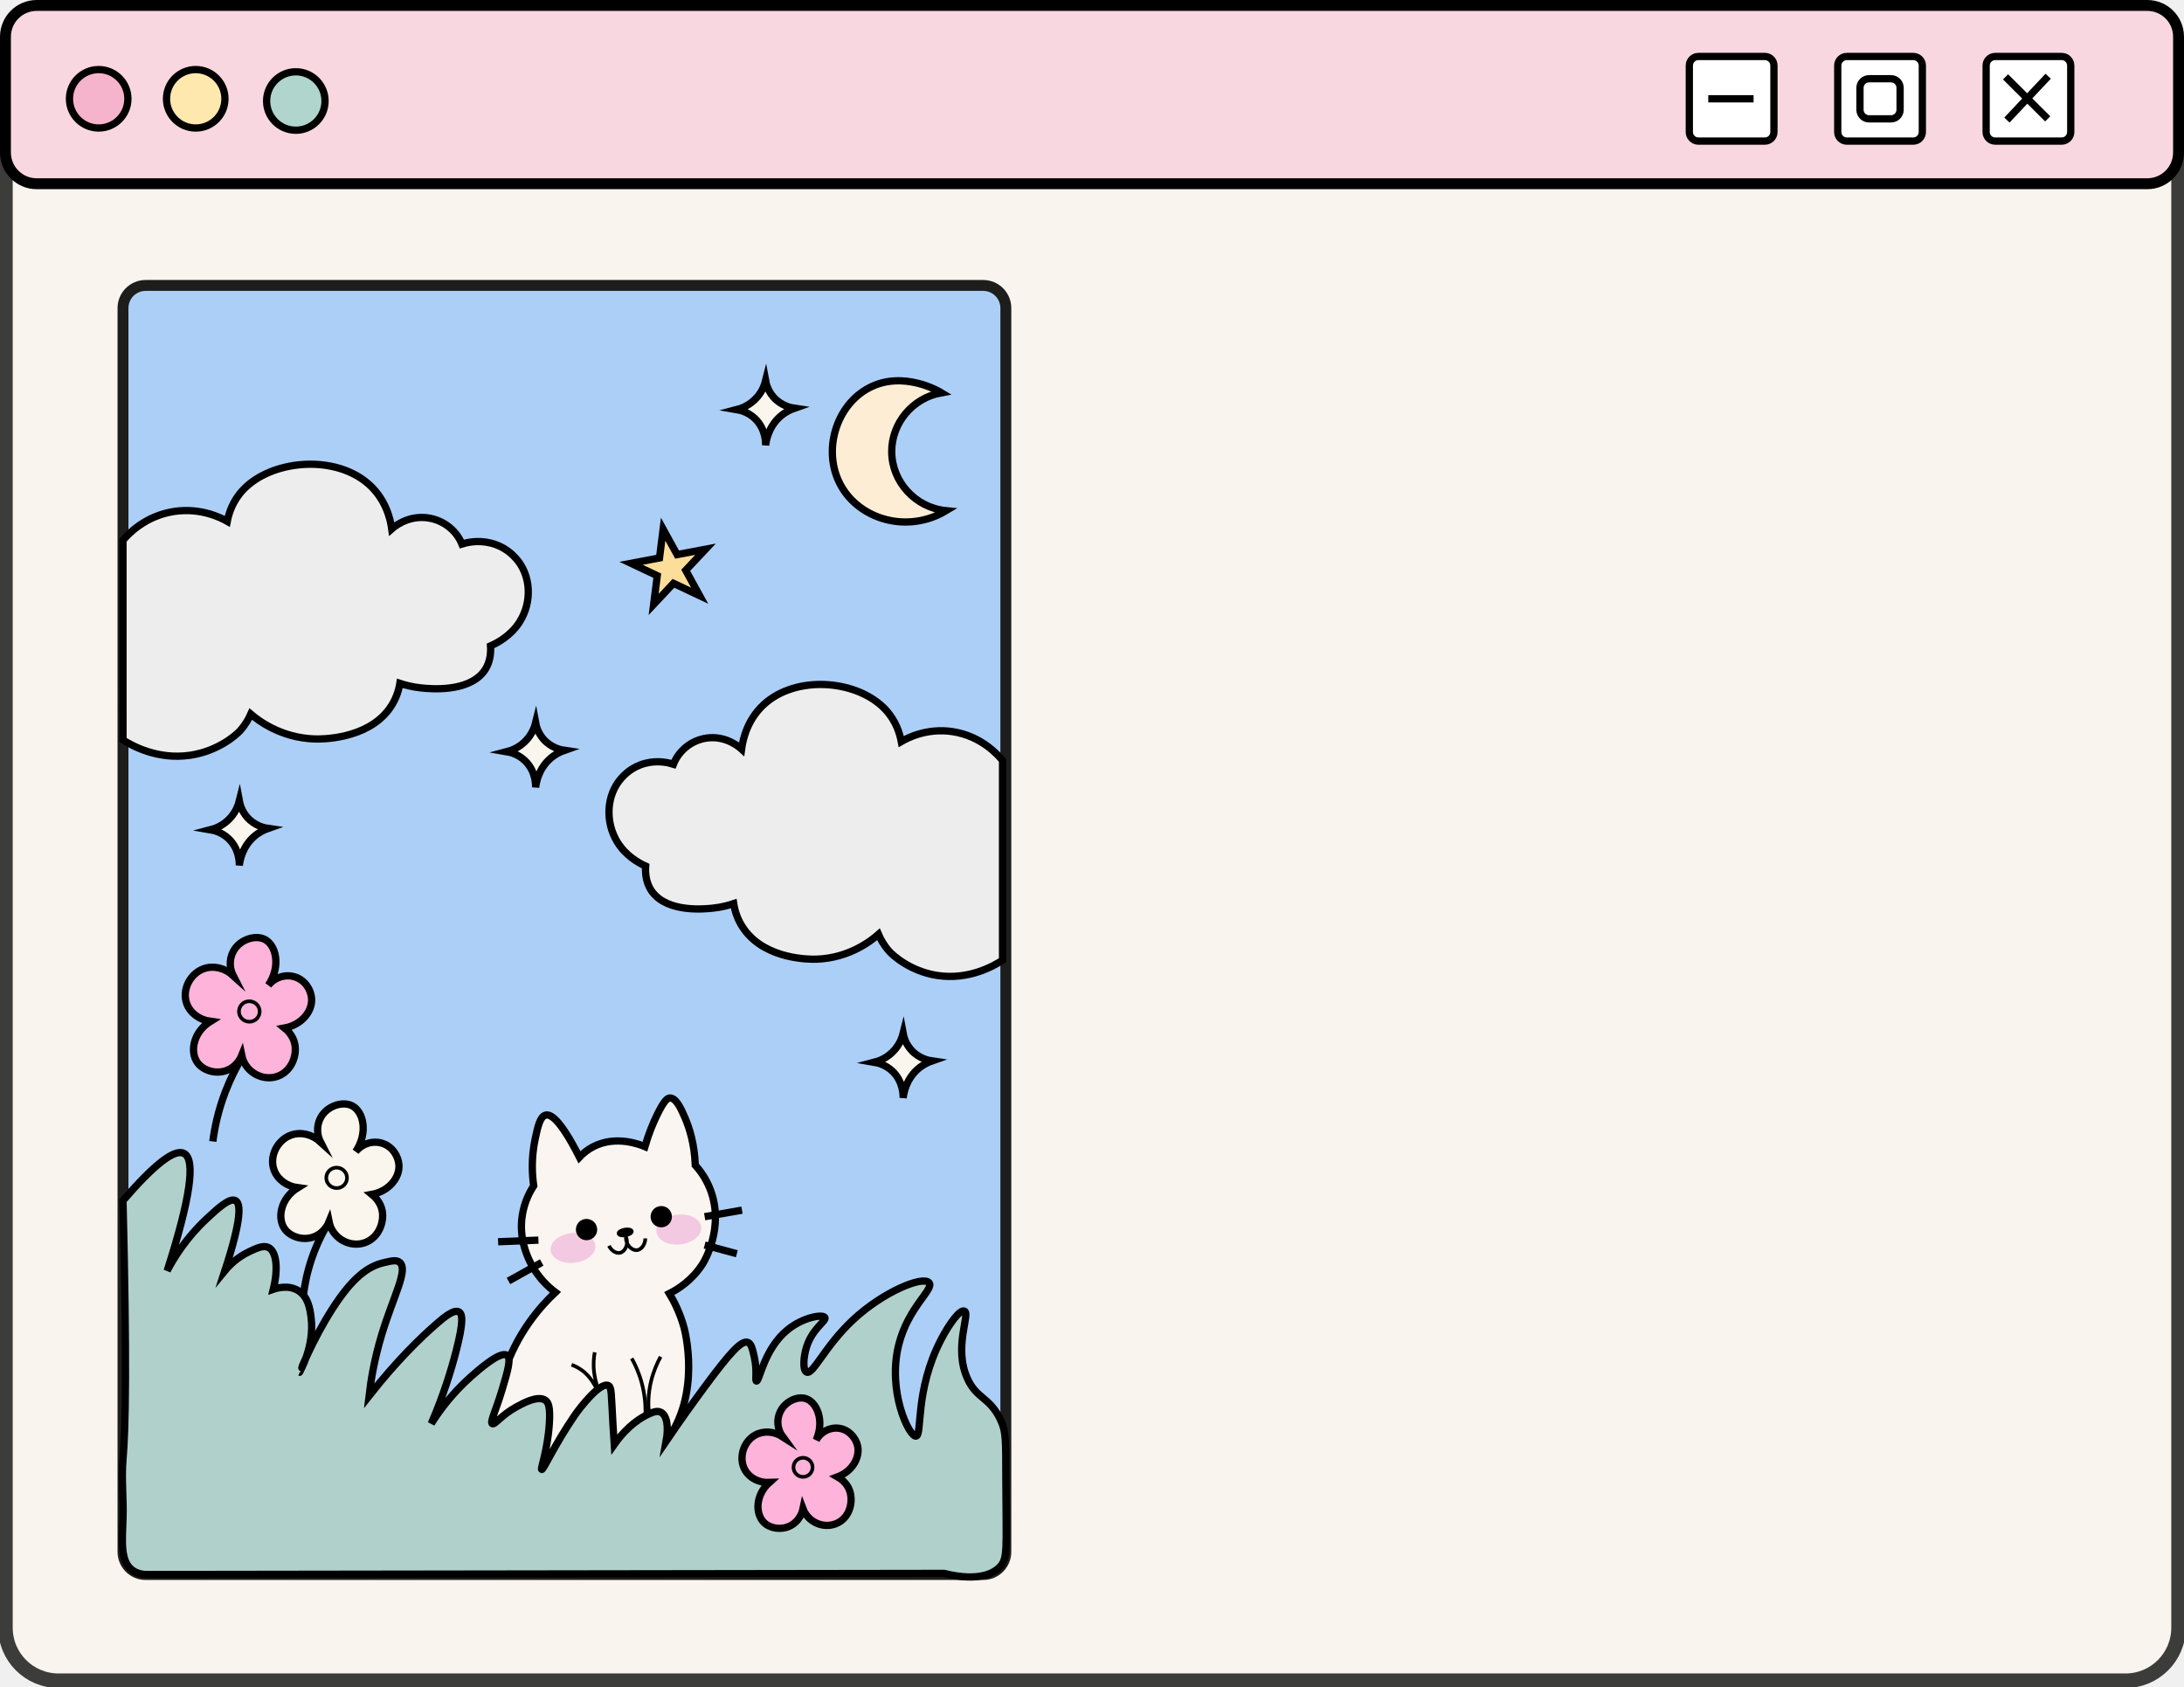
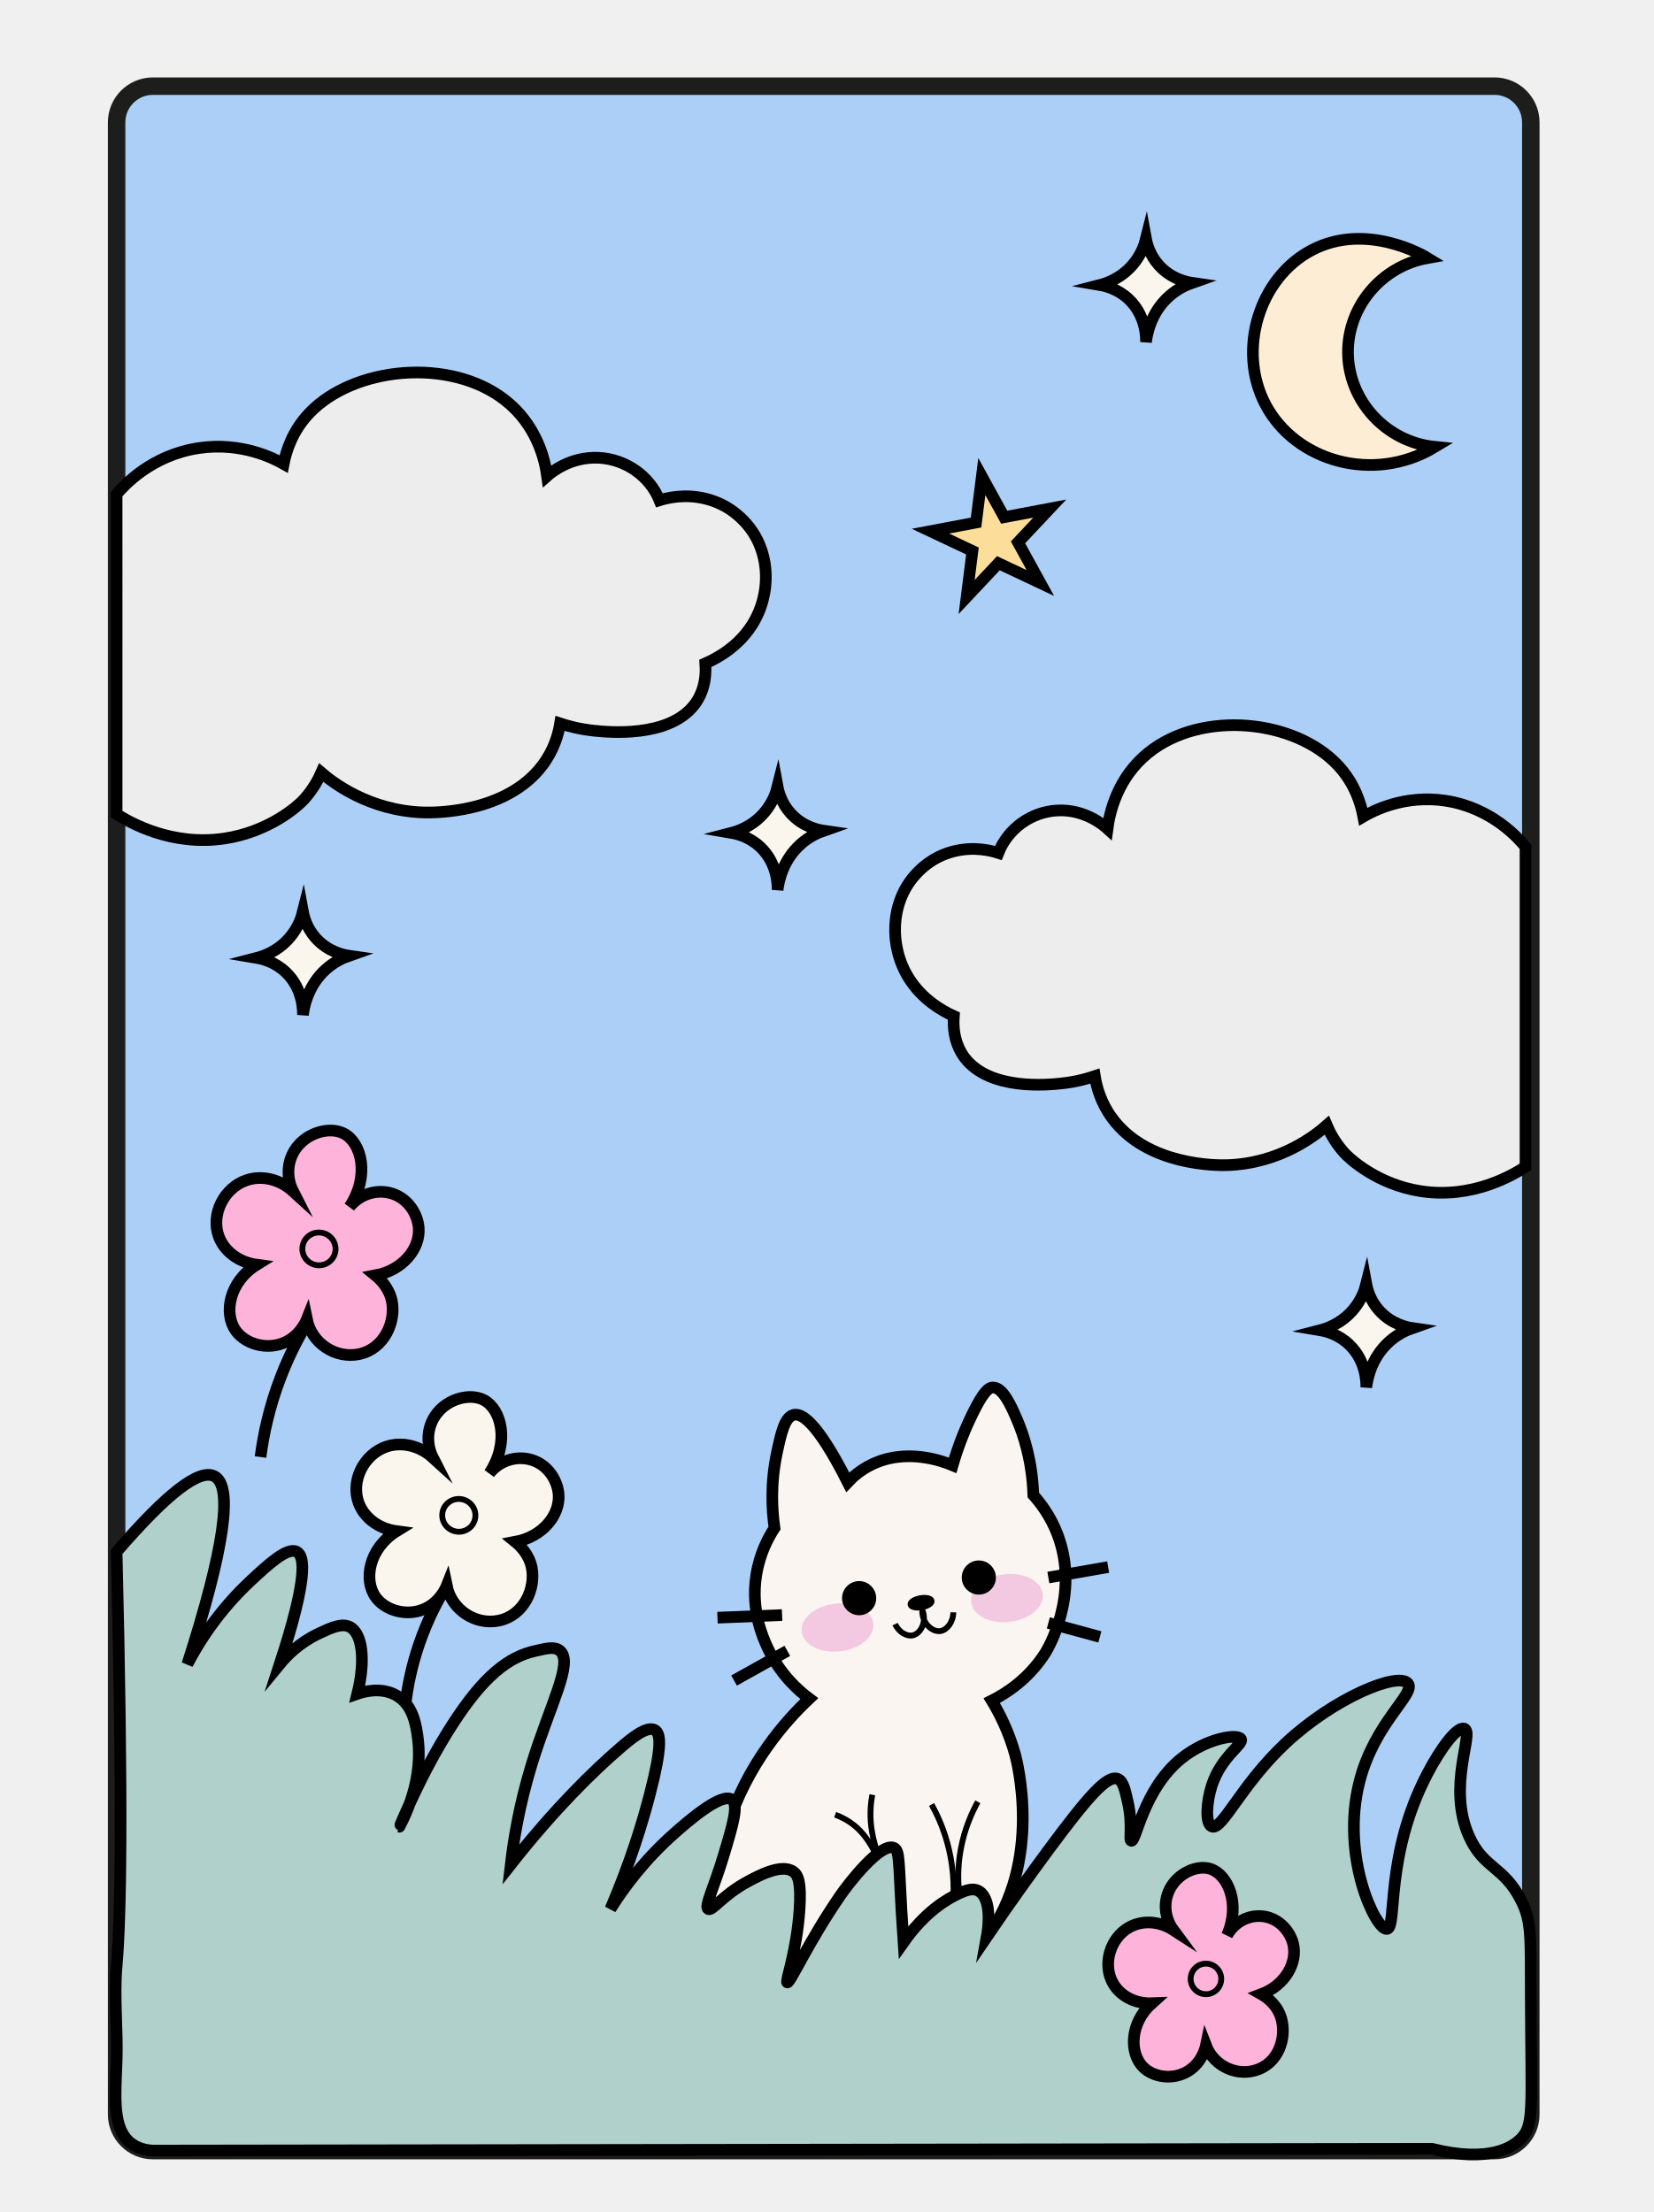
- <svg xmlns="http://www.w3.org/2000/svg" version="1.1" x="0px" y="0px" viewBox="0 0 600.89 463.9" style="enable-background:new 0 0 600.89 463.9;" xml:space="preserve">
-   <g id="Laag_1">
-     <g id="Laag_4">
-       <path style="fill:#FAF4EF;stroke:#3C3C3B;stroke-width:4;stroke-miterlimit:10;" d="M16.08,1.5h568.73    c8.052,0,14.58,6.528,14.58,14.58v431.74c0,8.052-6.528,14.58-14.58,14.58H16.08c-8.052,0-14.58-6.528-14.58-14.58V16.08    C1.5,8.028,8.028,1.5,16.08,1.5z" />
-     </g>
-     <g id="Laag_3">
-       <path style="fill:#F8D7E0;stroke:#000000;stroke-width:3;stroke-miterlimit:10;" d="M10.1,1.5h580.69c4.75,0,8.6,3.85,8.6,8.6    v31.85c0,4.75-3.85,8.6-8.6,8.6H10.1c-4.75,0-8.6-3.85-8.6-8.6V10.1C1.5,5.35,5.35,1.5,10.1,1.5z" />
-     </g>
-     <path style="fill:#ACCFF7;stroke:#1D1D1B;stroke-width:3;stroke-miterlimit:10;" d="M40.07,78.53h230.44   c3.441,0,6.23,2.789,6.23,6.23v342.19c0,3.441-2.789,6.23-6.23,6.23H40.07c-3.441,0-6.23-2.789-6.23-6.23V84.76   C33.84,81.319,36.629,78.53,40.07,78.53z" />
-     <circle style="fill:#F5B4CB;stroke:#000000;stroke-width:2;stroke-miterlimit:10;" cx="27.15" cy="27.18" r="8.04" />
-     <circle style="fill:#FEE8AE;stroke:#000000;stroke-width:2;stroke-miterlimit:10;" cx="53.85" cy="27.18" r="8.04" />
-     <circle style="fill:#AFD5CD;stroke:#000000;stroke-width:2;stroke-miterlimit:10;" cx="81.39" cy="27.79" r="8.04" />
-     <path style="fill:#FFFFFF;stroke:#000000;stroke-width:2;stroke-miterlimit:10;" d="M467.29,15.54h18.28c1.381,0,2.5,1.119,2.5,2.5   v18.28c0,1.381-1.119,2.5-2.5,2.5h-18.28c-1.381,0-2.5-1.119-2.5-2.5V18.04C464.79,16.659,465.909,15.54,467.29,15.54z" />
-     <path style="fill:#FFFFFF;stroke:#000000;stroke-width:2;stroke-miterlimit:10;" d="M508.12,15.54h18.28c1.381,0,2.5,1.119,2.5,2.5   v18.28c0,1.381-1.119,2.5-2.5,2.5h-18.28c-1.381,0-2.5-1.119-2.5-2.5V18.04C505.62,16.659,506.739,15.54,508.12,15.54z" />
-     <path style="fill:#FFFFFF;stroke:#000000;stroke-width:2;stroke-miterlimit:10;" d="M548.95,15.54h18.28c1.381,0,2.5,1.119,2.5,2.5   v18.28c0,1.381-1.119,2.5-2.5,2.5h-18.28c-1.381,0-2.5-1.119-2.5-2.5V18.04C546.45,16.659,547.569,15.54,548.95,15.54z" />
-     <path style="fill:#FFFFFF;stroke:#000000;stroke-width:2;stroke-miterlimit:10;" d="M514.24,21.66h6.04c1.381,0,2.5,1.119,2.5,2.5   v6.04c0,1.381-1.119,2.5-2.5,2.5h-6.04c-1.381,0-2.5-1.119-2.5-2.5v-6.04C511.74,22.779,512.859,21.66,514.24,21.66z" />
-     <line style="fill:none;stroke:#000000;stroke-width:2;stroke-miterlimit:10;" x1="470" y1="27.18" x2="482.47" y2="27.18" />
-     <line style="fill:none;stroke:#000000;stroke-width:2;stroke-miterlimit:10;" x1="563.52" y1="20.97" x2="552.17" y2="33.03" />
-     <line style="fill:none;stroke:#000000;stroke-width:2;stroke-miterlimit:10;" x1="551.79" y1="21.14" x2="563.39" y2="32.7" />
-   </g>
+ <svg xmlns="http://www.w3.org/2000/svg" version="1.1" id="Laag_1" x="0px" y="0px" viewBox="0 0 284 380" style="enable-background:new 0 0 284 380;" xml:space="preserve">
+   <path style="fill:#ACCFF7;stroke:#1D1D1B;stroke-width:3;stroke-miterlimit:10;" d="M26.259,14.8h230.44  c3.441,0,6.23,2.789,6.23,6.23v342.19c0,3.441-2.789,6.23-6.23,6.23H26.259c-3.441,0-6.23-2.789-6.23-6.23V21.03  C20.029,17.589,22.818,14.8,26.259,14.8z" />
  <g id="Laag_3_00000082361929929061878400000005117503201898153105_">
-     <path style="fill:#FAF5F0;stroke:#000000;stroke-width:2;stroke-miterlimit:10;" d="M152.812,355.538   c-1.789-1.332-5.006-4.117-7.17-8.769c-0.791-1.7-2.88-6.352-1.947-12.392c0.586-3.791,2.123-6.586,3.145-8.147   c-0.427-2.972-0.736-7.581,0.429-13.007c0.679-3.163,1.299-6.05,2.859-6.432c1.226-0.301,3.814,0.756,9.291,11.578   c0.941-0.999,2.202-2.067,3.848-2.912c6.208-3.189,12.787-0.58,14.163,0c1.078-3.705,2.335-6.631,3.344-8.707   c2.056-4.232,2.944-4.647,3.541-4.668c1.731-0.062,3.138,3.112,4.131,5.409c1.189,2.753,2.63,7.113,2.852,13.081   c1.179,1.311,2.935,3.563,4.147,6.748c3.97,10.432-1.796,19.887-2.089,20.348c-2.929,4.608-6.883,7.046-9.203,8.211   c1.309,2.161,2.909,5.281,4.014,9.251c0.283,1.017,4.835,18.403-4.884,31.368c-10.967,14.63-36.144,18.347-44.578,8.735   c-6.418-7.314-2.068-21.122-0.134-27.259C142.145,366.617,148.908,359.213,152.812,355.538z" />
-     <path style="fill:none;stroke:#000000;stroke-width:2;stroke-miterlimit:10;" d="M58.556,314.038   c0.49-3.795,1.476-8.564,3.498-13.802c1.419-3.675,3.045-6.795,4.589-9.347" />
-     <path style="fill:none;stroke:#000000;stroke-width:2;stroke-miterlimit:10;" d="M90.538,336.145   c-1.571,2.544-3.339,5.92-4.759,10.084c-1.303,3.821-1.965,7.281-2.305,10.084" />
-     <path style="fill:none;stroke:#000000;stroke-miterlimit:10;" d="M63.369,363.948c0.746,0.935,2.044,2.821,2.6,5.546   c0.454,2.226,0.225,4.09,0,5.2" />
-     <path style="fill:none;stroke:#000000;stroke-miterlimit:10;" d="M58.192,363.311c0.683,1.204,1.405,2.714,1.987,4.517   c0.917,2.838,1.154,5.368,1.174,7.227" />
-     <path style="fill:none;stroke:#000000;stroke-miterlimit:10;" d="M87.643,395.11c0.345,2.066,0.584,4.714,0.361,7.769   c-0.156,2.138-0.506,4.022-0.903,5.601" />
-     <path style="fill:none;stroke:#000000;stroke-miterlimit:10;" d="M94.689,394.387c0.128,1.968,0.115,4.506-0.361,7.408   c-0.469,2.859-1.25,5.238-1.987,7.046" />
-     <path style="fill:none;stroke:#000000;stroke-miterlimit:10;" d="M127.468,401.614c0.574,0.929,1.252,2.244,1.728,3.916   c0.579,2.034,0.634,3.806,0.576,5.018" />
-     <path style="fill:none;stroke:#000000;stroke-miterlimit:10;" d="M182.75,408.41c0.095,1.359,0.119,2.908,0,4.607   c-0.163,2.331-0.554,4.368-0.993,6.047" />
-     <path style="fill:none;stroke:#000000;stroke-miterlimit:10;" d="M185.63,416.616c1.037-0.878,2.37-2.193,3.599-4.031   c1.317-1.971,2.04-3.832,2.447-5.183" />
-     <path style="fill:none;stroke:#000000;stroke-miterlimit:10;" d="M251.998,408.41c0.727,0.983,1.655,2.477,2.303,4.463   c0.841,2.577,0.833,4.823,0.72,6.191" />
-     <path style="fill:none;stroke:#000000;stroke-miterlimit:10;" d="M260.885,409.41c-0.27,0.975-0.517,2.036-0.715,3.179   c-0.419,2.415-0.522,4.606-0.477,6.474" />
+     <path style="fill:#FAF5F0;stroke:#000000;stroke-width:2;stroke-miterlimit:10;" d="M139.001,291.808   c-1.789-1.332-5.006-4.117-7.17-8.769c-0.791-1.7-2.88-6.352-1.947-12.392c0.586-3.791,2.123-6.586,3.145-8.147   c-0.427-2.972-0.736-7.581,0.429-13.007c0.679-3.163,1.299-6.05,2.859-6.432c1.226-0.301,3.814,0.756,9.291,11.578   c0.941-0.999,2.202-2.067,3.848-2.912c6.208-3.189,12.787-0.58,14.163,0c1.078-3.705,2.335-6.631,3.344-8.707   c2.056-4.232,2.944-4.647,3.541-4.668c1.731-0.062,3.138,3.112,4.131,5.409c1.189,2.753,2.63,7.113,2.852,13.081   c1.179,1.311,2.935,3.563,4.147,6.748c3.97,10.432-1.796,19.887-2.089,20.348c-2.929,4.608-6.883,7.046-9.203,8.211   c1.309,2.161,2.909,5.281,4.014,9.251c0.283,1.017,4.835,18.403-4.884,31.368c-10.967,14.63-36.144,18.347-44.578,8.735   c-6.418-7.314-2.068-21.122-0.134-27.259C128.334,302.887,135.097,295.483,139.001,291.808z" />
+     <path style="fill:none;stroke:#000000;stroke-width:2;stroke-miterlimit:10;" d="M44.745,250.308   c0.49-3.795,1.476-8.564,3.498-13.802c1.419-3.675,3.045-6.795,4.589-9.347" />
+     <path style="fill:none;stroke:#000000;stroke-width:2;stroke-miterlimit:10;" d="M76.727,272.415   c-1.571,2.544-3.339,5.92-4.759,10.084c-1.303,3.821-1.965,7.281-2.305,10.084" />
+     <path style="fill:none;stroke:#000000;stroke-miterlimit:10;" d="M49.558,300.218c0.746,0.935,2.044,2.821,2.6,5.546   c0.454,2.226,0.225,4.09,0,5.2" />
+     <path style="fill:none;stroke:#000000;stroke-miterlimit:10;" d="M44.381,299.581c0.683,1.204,1.405,2.714,1.987,4.517   c0.917,2.838,1.154,5.368,1.174,7.227" />
+     <path style="fill:none;stroke:#000000;stroke-miterlimit:10;" d="M73.832,331.38c0.345,2.066,0.584,4.714,0.361,7.769   c-0.156,2.138-0.506,4.022-0.903,5.601" />
+     <path style="fill:none;stroke:#000000;stroke-miterlimit:10;" d="M80.878,330.657c0.128,1.968,0.115,4.506-0.361,7.408   c-0.469,2.859-1.25,5.238-1.987,7.046" />
+     <path style="fill:none;stroke:#000000;stroke-miterlimit:10;" d="M113.657,337.884c0.574,0.929,1.252,2.244,1.728,3.916   c0.579,2.034,0.634,3.806,0.576,5.018" />
+     <path style="fill:none;stroke:#000000;stroke-miterlimit:10;" d="M168.939,344.68c0.095,1.359,0.119,2.908,0,4.607   c-0.163,2.331-0.554,4.368-0.993,6.047" />
+     <path style="fill:none;stroke:#000000;stroke-miterlimit:10;" d="M171.819,352.886c1.037-0.878,2.37-2.193,3.599-4.031   c1.317-1.971,2.04-3.832,2.447-5.183" />
+     <path style="fill:none;stroke:#000000;stroke-miterlimit:10;" d="M238.187,344.68c0.727,0.983,1.655,2.477,2.303,4.463   c0.841,2.577,0.833,4.823,0.72,6.191" />
+     <path style="fill:none;stroke:#000000;stroke-miterlimit:10;" d="M247.074,345.68c-0.27,0.975-0.517,2.036-0.715,3.179   c-0.419,2.415-0.522,4.606-0.477,6.474" />
  </g>
  <g id="Laag_5">
-     <ellipse transform="matrix(0.9934 -0.1147 0.1147 0.9934 -38.3241 20.3378)" style="fill:#F2C9E0;" cx="157.642" cy="343.335" rx="6.188" ry="4.113" />
-     <ellipse transform="matrix(0.9934 -0.1147 0.1147 0.9934 -37.5523 23.6418)" style="fill:#F2C9E0;" cx="186.751" cy="338.277" rx="6.188" ry="4.113" />
+     <ellipse transform="matrix(0.9934 -0.1147 0.1147 0.9934 -31.1202 18.3446)" style="fill:#F2C9E0;" cx="143.847" cy="279.595" rx="6.188" ry="4.113" />
+     <ellipse transform="matrix(0.9934 -0.1147 0.1147 0.9934 -30.3477 21.6499)" style="fill:#F2C9E0;" cx="172.956" cy="274.535" rx="6.188" ry="4.113" />
  </g>
-   <g id="Laag_2">
-     <path style="fill:#EDEDED;stroke:#000000;stroke-width:2;stroke-miterlimit:10;" d="M33.84,148.634   c1.149-1.367,5.931-6.735,14.181-7.938c7.282-1.061,12.803,1.773,14.509,2.737c0.428-2.206,1.482-5.657,4.422-8.741   c7.595-7.967,24.11-9.637,33.587-2.236c5.553,4.337,6.869,10.366,7.241,13.057c0.558-0.496,3.958-3.417,8.939-3.134   c4.587,0.26,8.681,3.133,10.366,7.295c1.177-0.369,4.319-1.196,8.038-0.243c3.814,0.977,5.951,3.24,6.718,4.075   c4.328,4.715,4.601,12.157,1.107,17.626c-2.378,3.723-5.949,5.666-7.992,6.569c0.3,3.978-1.229,6.27-1.927,7.159   c-4.47,5.688-14.83,4.637-17.087,4.408c-2.596-0.263-4.654-0.84-5.928-1.259c-0.297,1.84-1.032,4.531-3.038,7.192   c-6.251,8.291-18.708,8.144-20.246,8.105c-9.614-0.246-15.992-5.351-17.735-6.847c-0.532,1.215-1.434,2.897-2.982,4.611   c-1.081,1.197-6.045,5.57-13.655,6.708c-9.157,1.369-16.335-2.806-18.516-4.192C33.84,185.268,33.84,166.951,33.84,148.634z" />
-     <path style="fill:#B0D0CC;stroke:#000000;stroke-width:2;stroke-miterlimit:10;" d="M33.84,330.319   c8.628-10.022,14.23-14.348,16.808-12.979c3.247,1.724,1.693,12.485-4.659,32.281c1.931-3.699,5.287-9.116,10.893-14.34   c2.891-2.694,6.28-5.852,7.91-4.972c1.397,0.755,1.852,4.667-2.938,19.32c1.196-1.455,3.381-3.717,6.78-5.308   c1.998-0.935,3.814-1.785,5.198-1.13c2.222,1.052,2.788,5.731,1.356,11.526c0.822-0.287,4.104-1.33,6.851,0.353   c2.77,1.697,3.259,5.102,3.545,7.331c1.045,8.131-3.221,15.118-3.164,15.142c0.062,0.026,3.494-8.83,9.008-17.428   c5.475-8.538,9.787-11.809,14.439-12.797c1.557-0.331,3.15-0.843,4.126,0c2.384,2.061-1.776,9.326-4.951,19.811   c-2.052,6.776-3.014,12.654-3.507,16.915c7.743-9.83,14.272-16.117,18.771-20.009c1.967-1.701,4.632-3.885,5.982-3.094   c1.016,0.595,1.249,2.854-0.837,10.925c-1.272,4.92-3.34,11.748-6.795,19.81c2.359-3.755,5.895-8.505,11.078-13.081   c1.929-1.703,7.98-7.045,9.788-5.71c1.19,0.879,0.148,4.359-1.391,9.503c-1.711,5.718-3.375,8.842-2.688,9.296   c0.664,0.438,2.432-2.333,6.705-4.662c1.874-1.022,5.905-3.22,7.938-1.751c0.75,0.542,1.368,1.684,1.051,6.46   c-0.491,7.382-2.485,12.409-2.101,12.567c0.458,0.189,3.556-6.862,9.105-14.941c1.383-2.014,6.96-9.225,9.222-8.171   c0.951,0.443,0.788,2.106,1.284,10.739c0.128,2.225,0.253,4.102,0.35,5.486c3.726-5.292,7.505-7.485,9.599-8.438   c1.269-0.577,2.313-0.877,3.198-0.453c1.67,0.8,2.219,3.915,1.486,7.976c4.117-6.054,7.726-11.055,10.479-14.78   c7.024-9.503,10.263-13.11,12.037-12.388c0.917,0.374,1.242,1.822,1.739,4.043c0.871,3.887,0.127,6.461,0.578,6.59   c0.828,0.237,2.05-8.809,8.565-14.105c4.313-3.506,9.695-4.35,10.271-3.382c0.536,0.903-3.37,2.934-5.01,8.016   c-0.891,2.761-1.145,6.521,0,7.014c1.774,0.763,5-7.13,12.716-14.34c8.423-7.87,19.321-12.237,20.972-10.25   c1.454,1.748-5.718,6.66-8.329,16.936c-3.274,12.887,2.842,25.484,4.72,25.265c1.823-0.212-0.443-12.49,6.941-26.653   c2.393-4.59,5.191-8.212,6.358-7.766c1.792,0.686-3.086,9.9,0.861,18.594c2.512,5.533,5.949,5.017,8.909,10.939   c1.791,3.583,1.617,5.938,1.654,16.746c0.066,19.391,0.662,21.979-1.907,24.366c-1.143,1.062-5.032,4.054-15.079,1.53   c-73.228,0.103-146.456,0.205-219.684,0.308c-1.013-0.053-2.492-0.291-3.768-1.277c-3.184-2.458-2.701-7.709-2.462-14.082   c0.204-5.434-0.479-10.897,0-16.314C34.565,393.308,34.923,374.371,33.84,330.319z" />
-     <path style="fill:#FDB3DA;stroke:#000000;stroke-width:2;stroke-miterlimit:10;" d="M215.355,395.292   c-1.545-2.092-1.774-4.86-0.592-7.101c1.442-2.733,4.69-4.131,6.953-3.403c3.009,0.969,5.213,6,2.845,11.416   c1.275-2.312,3.787-3.603,6.276-3.26c2.775,0.382,4.581,2.667,5.082,4.716c0.793,3.242-1.378,7.123-5.474,8.655   c0.746,0.423,2.454,1.535,3.255,3.625c1.183,3.089,0.159,7.728-3.706,9.265c-3.49,1.388-7.644-0.408-9.054-4.087   c-0.074,0.359-0.74,3.327-3.611,4.713c-2.469,1.191-5.456,0.675-7.114-0.938c-2.466-2.398-2.385-7.6,1.441-11.024   c-2.797,0.108-5.381-1.192-6.658-3.403c-1.887-3.268-0.509-7.824,2.773-9.647C210.048,393.553,212.976,393.752,215.355,395.292z" />
-     <path style="fill:#EDEDED;stroke:#000000;stroke-width:2;stroke-miterlimit:10;" d="M275.83,209.22   c-1.116-1.367-5.759-6.735-13.771-7.938c-7.071-1.061-12.433,1.773-14.09,2.737c-0.416-2.206-1.439-5.657-4.294-8.741   c-7.375-7.967-23.412-9.637-32.615-2.236c-5.393,4.337-6.67,10.366-7.031,13.057c-0.542-0.496-3.843-3.417-8.68-3.134   c-4.454,0.26-8.429,3.133-10.066,7.295c-1.143-0.369-4.194-1.196-7.805-0.243c-3.704,0.977-5.778,3.24-6.523,4.075   c-4.203,4.715-4.468,12.157-1.075,17.626c2.31,3.723,5.776,5.666,7.761,6.569c-0.291,3.978,1.193,6.27,1.871,7.159   c4.341,5.688,14.401,4.637,16.593,4.408c2.521-0.263,4.519-0.84,5.757-1.259c0.289,1.84,1.002,4.531,2.95,7.192   c6.07,8.291,18.167,8.144,19.661,8.105c9.336-0.246,15.529-5.351,17.222-6.847c0.516,1.215,1.393,2.897,2.896,4.611   c1.049,1.197,5.87,5.57,13.259,6.708c8.892,1.369,15.862-2.806,17.98-4.192C275.83,245.854,275.83,227.537,275.83,209.22z" />
-     <path style="fill:#FDEDD5;stroke:#000000;stroke-width:2;stroke-miterlimit:10;" d="M259.02,108.051   c-0.526-0.325-10.489-6.27-19.884-1.357c-9.118,4.768-12.863,17.234-7.975,26.525c5.138,9.765,18.565,13.654,29.125,7.281   c-8.412-0.832-14.863-7.896-14.945-16.145C245.262,116.449,251.052,109.465,259.02,108.051z" />
-     <polygon style="fill:#FCDE9A;stroke:#000000;stroke-width:2;stroke-miterlimit:10;" points="192.503,163.887 185.292,160.485    179.839,166.286 180.836,158.382 173.626,154.98 181.453,153.498 182.45,145.595 186.29,152.582 194.117,151.099 188.663,156.9     " />
-     <path style="fill:#FAF6ED;stroke:#000000;stroke-width:2;stroke-miterlimit:10;" d="M139.444,206.81   c1.004-0.258,3.593-1.067,5.674-3.523c1.427-1.684,2.003-3.42,2.25-4.413c0.163,0.884,0.634,2.75,2.163,4.487   c2.165,2.46,4.957,2.962,5.76,3.078c-1.059,0.369-2.527,1.041-3.943,2.299c-3.238,2.876-3.841,6.708-3.98,7.898   c0.018-0.654,0.064-4.519-2.954-7.379C142.52,207.464,140.374,206.968,139.444,206.81z" />
-     <path style="fill:#FAF6ED;stroke:#000000;stroke-width:2;stroke-miterlimit:10;" d="M57.919,228.289   c1.004-0.258,3.593-1.067,5.674-3.523c1.427-1.684,2.003-3.42,2.25-4.413c0.163,0.884,0.634,2.75,2.163,4.487   c2.165,2.46,4.957,2.962,5.76,3.078c-1.059,0.369-2.527,1.041-3.943,2.299c-3.238,2.876-3.841,6.708-3.98,7.898   c0.018-0.654,0.064-4.519-2.954-7.379C60.996,228.943,58.85,228.446,57.919,228.289z" />
-     <path style="fill:#FAF6ED;stroke:#000000;stroke-width:2;stroke-miterlimit:10;" d="M240.559,292.253   c1.004-0.258,3.593-1.067,5.674-3.523c1.427-1.684,2.003-3.42,2.25-4.413c0.163,0.884,0.634,2.75,2.163,4.487   c2.165,2.46,4.957,2.962,5.76,3.078c-1.059,0.369-2.527,1.041-3.943,2.299c-3.238,2.876-3.841,6.708-3.98,7.898   c0.018-0.654,0.064-4.519-2.954-7.379C243.635,292.906,241.49,292.41,240.559,292.253z" />
-     <path style="fill:#FAF6ED;stroke:#000000;stroke-width:2;stroke-miterlimit:10;" d="M202.722,112.692   c1.004-0.258,3.593-1.067,5.674-3.523c1.427-1.684,2.003-3.42,2.25-4.413c0.163,0.884,0.634,2.75,2.163,4.487   c2.165,2.46,4.957,2.962,5.76,3.078c-1.059,0.369-2.527,1.041-3.943,2.299c-3.238,2.876-3.841,6.708-3.98,7.898   c0.018-0.654,0.064-4.519-2.954-7.379C205.798,113.346,203.652,112.849,202.722,112.692z" />
-     <path style="fill:#FDB3DA;stroke:#000000;stroke-width:2;stroke-miterlimit:10;" d="M64.156,268.389   c-1.272-2.496-1.012-5.464,0.663-7.614c2.042-2.622,5.774-3.499,8.063-2.31c3.044,1.58,4.483,7.305,0.96,12.59   c1.787-2.207,4.711-3.107,7.311-2.285c2.9,0.917,4.416,3.665,4.578,5.923c0.257,3.572-2.775,7.272-7.438,8.134   c0.721,0.585,2.346,2.076,2.821,4.432c0.702,3.483-1.241,8.196-5.658,9.106c-3.988,0.822-8.106-1.845-8.943-5.993   c-0.145,0.365-1.399,3.379-4.725,4.313c-2.86,0.803-5.962-0.296-7.442-2.307c-2.201-2.99-1.165-8.472,3.555-11.383   c-3.013-0.403-5.541-2.255-6.504-4.827c-1.423-3.803,0.884-8.362,4.729-9.682C58.795,265.57,61.892,266.321,64.156,268.389z" />
-     <path style="fill:#FAF6ED;stroke:#000000;stroke-width:2;stroke-miterlimit:10;" d="M88.181,314.162   c-1.272-2.496-1.012-5.464,0.663-7.614c2.042-2.622,5.774-3.499,8.063-2.31c3.044,1.58,4.483,7.305,0.96,12.59   c1.787-2.207,4.711-3.107,7.311-2.285c2.9,0.917,4.416,3.665,4.578,5.923c0.257,3.572-2.775,7.272-7.438,8.134   c0.721,0.585,2.346,2.076,2.821,4.432c0.702,3.483-1.241,8.196-5.658,9.106c-3.988,0.822-8.106-1.845-8.943-5.993   c-0.145,0.365-1.399,3.379-4.725,4.313c-2.86,0.803-5.962-0.296-7.442-2.307c-2.201-2.99-1.165-8.472,3.555-11.383   c-3.013-0.403-5.541-2.255-6.504-4.827c-1.423-3.803,0.884-8.362,4.729-9.682C82.82,311.344,85.917,312.095,88.181,314.162z" />
-     <ellipse transform="matrix(0.1702 -0.9854 0.9854 0.1702 -217.3104 298.5132)" style="fill:none;stroke:#000000;stroke-miterlimit:10;" cx="68.6" cy="278.294" rx="2.816" ry="2.852" />
-     <ellipse transform="matrix(0.1702 -0.9854 0.9854 0.1702 -242.4809 360.1683)" style="fill:none;stroke:#000000;stroke-miterlimit:10;" cx="92.625" cy="324.068" rx="2.816" ry="2.852" />
-     <circle style="fill:none;stroke:#000000;stroke-miterlimit:10;" cx="220.94" cy="403.688" r="2.626" />
+   <g id="Laag_2_00000129191554334463298630000005332574336022792374_">
+     <path style="fill:#EDEDED;stroke:#000000;stroke-width:2;stroke-miterlimit:10;" d="M20.029,84.904   c1.149-1.367,5.931-6.735,14.181-7.938c7.282-1.061,12.803,1.773,14.509,2.737c0.428-2.206,1.482-5.657,4.422-8.741   c7.595-7.967,24.11-9.637,33.587-2.236c5.553,4.337,6.869,10.366,7.241,13.057c0.558-0.496,3.958-3.417,8.939-3.134   c4.587,0.26,8.681,3.133,10.366,7.295c1.177-0.369,4.319-1.196,8.038-0.243c3.814,0.977,5.951,3.24,6.718,4.075   c4.328,4.715,4.601,12.157,1.107,17.626c-2.378,3.723-5.949,5.666-7.992,6.569c0.3,3.978-1.229,6.27-1.927,7.159   c-4.47,5.688-14.83,4.637-17.087,4.408c-2.596-0.263-4.654-0.84-5.928-1.259c-0.297,1.84-1.032,4.531-3.038,7.192   c-6.251,8.291-18.708,8.144-20.246,8.105c-9.614-0.246-15.992-5.351-17.735-6.847c-0.532,1.215-1.434,2.897-2.982,4.611   c-1.081,1.197-6.045,5.57-13.655,6.708c-9.157,1.369-16.335-2.806-18.516-4.192C20.029,121.538,20.029,103.221,20.029,84.904z" />
+     <path style="fill:#B0D0CC;stroke:#000000;stroke-width:2;stroke-miterlimit:10;" d="M20.029,266.589   c8.628-10.022,14.23-14.348,16.808-12.979c3.247,1.724,1.693,12.485-4.659,32.281c1.931-3.699,5.287-9.116,10.893-14.34   c2.891-2.694,6.28-5.852,7.91-4.972c1.397,0.755,1.852,4.667-2.938,19.32c1.196-1.455,3.381-3.717,6.78-5.308   c1.998-0.935,3.814-1.785,5.198-1.13c2.222,1.052,2.788,5.731,1.356,11.526c0.822-0.287,4.104-1.33,6.851,0.353   c2.77,1.697,3.259,5.102,3.545,7.331c1.045,8.131-3.221,15.118-3.164,15.142c0.062,0.026,3.494-8.83,9.008-17.428   c5.475-8.538,9.787-11.809,14.439-12.797c1.557-0.331,3.15-0.843,4.126,0c2.384,2.061-1.776,9.326-4.951,19.811   c-2.052,6.776-3.014,12.654-3.507,16.915c7.743-9.83,14.272-16.117,18.771-20.009c1.967-1.701,4.632-3.885,5.982-3.094   c1.016,0.595,1.249,2.854-0.837,10.925c-1.272,4.92-3.34,11.748-6.795,19.81c2.359-3.755,5.895-8.505,11.078-13.081   c1.929-1.703,7.98-7.045,9.788-5.71c1.19,0.879,0.148,4.359-1.391,9.503c-1.711,5.718-3.375,8.842-2.688,9.296   c0.664,0.438,2.432-2.333,6.705-4.662c1.874-1.022,5.905-3.22,7.938-1.751c0.75,0.542,1.368,1.684,1.051,6.46   c-0.491,7.382-2.485,12.409-2.101,12.567c0.458,0.189,3.556-6.862,9.105-14.941c1.383-2.014,6.96-9.225,9.222-8.171   c0.951,0.443,0.788,2.106,1.284,10.739c0.128,2.225,0.253,4.102,0.35,5.486c3.726-5.292,7.505-7.485,9.599-8.438   c1.269-0.577,2.313-0.877,3.198-0.453c1.67,0.8,2.219,3.915,1.486,7.976c4.117-6.054,7.726-11.055,10.479-14.78   c7.024-9.503,10.263-13.11,12.037-12.388c0.917,0.374,1.242,1.822,1.739,4.043c0.871,3.887,0.127,6.461,0.578,6.59   c0.828,0.237,2.05-8.809,8.565-14.105c4.313-3.506,9.695-4.35,10.271-3.382c0.536,0.903-3.37,2.934-5.01,8.016   c-0.891,2.761-1.145,6.521,0,7.014c1.774,0.763,5-7.13,12.716-14.34c8.423-7.87,19.321-12.237,20.972-10.25   c1.454,1.748-5.718,6.66-8.329,16.936c-3.274,12.887,2.842,25.484,4.72,25.265c1.823-0.212-0.443-12.49,6.941-26.653   c2.393-4.59,5.191-8.212,6.358-7.766c1.792,0.686-3.086,9.9,0.861,18.594c2.512,5.533,5.949,5.017,8.909,10.939   c1.791,3.583,1.617,5.938,1.654,16.746c0.066,19.391,0.662,21.979-1.907,24.366c-1.143,1.062-5.032,4.054-15.079,1.53   c-73.228,0.103-146.456,0.205-219.684,0.308c-1.013-0.053-2.492-0.291-3.768-1.277c-3.184-2.458-2.701-7.709-2.462-14.082   c0.204-5.434-0.479-10.897,0-16.314C20.754,329.578,21.112,310.641,20.029,266.589z" />
+     <path style="fill:#FDB3DA;stroke:#000000;stroke-width:2;stroke-miterlimit:10;" d="M201.544,331.562   c-1.545-2.092-1.774-4.86-0.592-7.101c1.442-2.733,4.69-4.131,6.953-3.403c3.009,0.969,5.213,6,2.845,11.416   c1.275-2.312,3.787-3.603,6.276-3.26c2.775,0.382,4.581,2.667,5.082,4.716c0.793,3.242-1.378,7.123-5.474,8.655   c0.746,0.423,2.454,1.535,3.255,3.625c1.183,3.089,0.159,7.728-3.706,9.265c-3.49,1.388-7.644-0.408-9.054-4.087   c-0.074,0.359-0.74,3.327-3.611,4.713c-2.469,1.191-5.456,0.675-7.114-0.938c-2.466-2.398-2.385-7.6,1.441-11.024   c-2.797,0.108-5.381-1.192-6.658-3.403c-1.887-3.268-0.509-7.824,2.773-9.647C196.237,329.823,199.165,330.022,201.544,331.562z" />
+     <path style="fill:#EDEDED;stroke:#000000;stroke-width:2;stroke-miterlimit:10;" d="M262.019,145.49   c-1.116-1.367-5.759-6.735-13.771-7.938c-7.071-1.061-12.433,1.773-14.09,2.737c-0.416-2.206-1.439-5.657-4.294-8.741   c-7.375-7.967-23.412-9.637-32.615-2.236c-5.393,4.337-6.67,10.366-7.031,13.057c-0.542-0.496-3.843-3.417-8.68-3.134   c-4.454,0.26-8.429,3.133-10.066,7.295c-1.143-0.369-4.194-1.196-7.805-0.243c-3.704,0.977-5.778,3.24-6.523,4.075   c-4.203,4.715-4.468,12.157-1.075,17.626c2.31,3.723,5.776,5.666,7.761,6.569c-0.291,3.978,1.193,6.27,1.871,7.159   c4.341,5.688,14.401,4.637,16.593,4.408c2.521-0.263,4.519-0.84,5.757-1.259c0.289,1.84,1.002,4.531,2.95,7.192   c6.07,8.291,18.167,8.144,19.661,8.105c9.336-0.246,15.529-5.351,17.222-6.847c0.516,1.215,1.393,2.897,2.896,4.611   c1.049,1.197,5.87,5.57,13.259,6.708c8.892,1.369,15.862-2.806,17.98-4.192C262.019,182.124,262.019,163.807,262.019,145.49z" />
+     <path style="fill:#FDEDD5;stroke:#000000;stroke-width:2;stroke-miterlimit:10;" d="M245.209,44.321   c-0.526-0.325-10.489-6.27-19.884-1.357c-9.118,4.768-12.863,17.234-7.975,26.525c5.138,9.765,18.565,13.654,29.125,7.281   c-8.412-0.832-14.863-7.896-14.945-16.145C231.451,52.719,237.241,45.735,245.209,44.321z" />
+     <polygon style="fill:#FCDE9A;stroke:#000000;stroke-width:2;stroke-miterlimit:10;" points="178.692,100.157 171.481,96.755    166.028,102.556 167.025,94.652 159.815,91.25 167.642,89.768 168.639,81.865 172.479,88.852 180.306,87.369 174.852,93.17  " />
+     <path style="fill:#FAF6ED;stroke:#000000;stroke-width:2;stroke-miterlimit:10;" d="M125.633,143.08   c1.004-0.258,3.593-1.067,5.674-3.523c1.427-1.684,2.003-3.42,2.25-4.413c0.163,0.884,0.634,2.75,2.163,4.487   c2.165,2.46,4.957,2.962,5.76,3.078c-1.059,0.369-2.527,1.041-3.943,2.299c-3.238,2.876-3.841,6.708-3.98,7.898   c0.018-0.654,0.064-4.519-2.954-7.379C128.709,143.734,126.563,143.238,125.633,143.08z" />
+     <path style="fill:#FAF6ED;stroke:#000000;stroke-width:2;stroke-miterlimit:10;" d="M44.108,164.559   c1.004-0.258,3.593-1.067,5.674-3.523c1.427-1.684,2.003-3.42,2.25-4.413c0.163,0.884,0.634,2.75,2.163,4.487   c2.165,2.46,4.957,2.962,5.76,3.078c-1.059,0.369-2.527,1.041-3.943,2.299c-3.238,2.876-3.841,6.708-3.98,7.898   c0.018-0.654,0.064-4.519-2.954-7.379C47.185,165.213,45.039,164.716,44.108,164.559z" />
+     <path style="fill:#FAF6ED;stroke:#000000;stroke-width:2;stroke-miterlimit:10;" d="M226.748,228.523   c1.004-0.258,3.593-1.067,5.674-3.523c1.427-1.684,2.003-3.42,2.25-4.413c0.163,0.884,0.634,2.75,2.163,4.487   c2.165,2.46,4.957,2.962,5.76,3.078c-1.059,0.369-2.527,1.041-3.943,2.299c-3.238,2.876-3.841,6.708-3.98,7.898   c0.018-0.654,0.064-4.519-2.954-7.379C229.824,229.176,227.679,228.68,226.748,228.523z" />
+     <path style="fill:#FAF6ED;stroke:#000000;stroke-width:2;stroke-miterlimit:10;" d="M188.911,48.962   c1.004-0.258,3.593-1.067,5.674-3.523c1.427-1.684,2.003-3.42,2.25-4.413c0.163,0.884,0.634,2.75,2.163,4.487   c2.165,2.46,4.957,2.962,5.76,3.078c-1.059,0.369-2.527,1.041-3.943,2.299c-3.238,2.876-3.841,6.708-3.98,7.898   c0.018-0.654,0.064-4.519-2.954-7.379C191.987,49.616,189.841,49.119,188.911,48.962z" />
+     <path style="fill:#FDB3DA;stroke:#000000;stroke-width:2;stroke-miterlimit:10;" d="M50.345,204.659   c-1.272-2.496-1.012-5.464,0.663-7.614c2.042-2.622,5.774-3.499,8.063-2.31c3.044,1.58,4.483,7.305,0.96,12.59   c1.787-2.207,4.711-3.107,7.311-2.285c2.9,0.917,4.416,3.665,4.578,5.923c0.257,3.572-2.775,7.272-7.438,8.134   c0.721,0.585,2.346,2.076,2.821,4.432c0.702,3.483-1.241,8.196-5.658,9.106c-3.988,0.822-8.106-1.845-8.943-5.993   c-0.145,0.365-1.399,3.379-4.725,4.313c-2.86,0.803-5.962-0.296-7.442-2.307c-2.201-2.99-1.165-8.472,3.555-11.383   c-3.013-0.403-5.541-2.255-6.504-4.827c-1.423-3.803,0.884-8.362,4.729-9.682C44.984,201.84,48.081,202.591,50.345,204.659z" />
+     <path style="fill:#FAF6ED;stroke:#000000;stroke-width:2;stroke-miterlimit:10;" d="M74.37,250.432   c-1.272-2.496-1.012-5.464,0.663-7.614c2.042-2.622,5.774-3.499,8.063-2.31c3.044,1.58,4.483,7.305,0.96,12.59   c1.787-2.207,4.711-3.107,7.311-2.285c2.9,0.917,4.416,3.665,4.578,5.923c0.257,3.572-2.775,7.272-7.438,8.134   c0.721,0.585,2.346,2.076,2.821,4.432c0.702,3.483-1.241,8.196-5.658,9.106c-3.988,0.822-8.106-1.845-8.943-5.993   c-0.145,0.365-1.399,3.379-4.725,4.313c-2.86,0.803-5.962-0.296-7.442-2.307c-2.201-2.99-1.165-8.472,3.555-11.383   c-3.013-0.403-5.541-2.255-6.504-4.827c-1.423-3.803,0.884-8.362,4.729-9.682C69.009,247.614,72.106,248.365,74.37,250.432z" />
+     <ellipse transform="matrix(0.1702 -0.9854 0.9854 0.1702 -165.9586 232.0193)" style="fill:none;stroke:#000000;stroke-width:1;stroke-miterlimit:10;" cx="54.785" cy="214.55" rx="2.816" ry="2.852" />
+     <ellipse transform="matrix(0.1702 -0.9854 0.9854 0.1702 -191.1271 293.6742)" style="fill:none;stroke:#000000;stroke-width:1;stroke-miterlimit:10;" cx="78.81" cy="260.322" rx="2.816" ry="2.852" />
+     <circle style="fill:none;stroke:#000000;stroke-miterlimit:10;" cx="207.129" cy="339.958" r="2.626" />
  </g>
  <g id="Laag_4_00000179646566517735142040000008708878743996856963_">
-     <line style="fill:none;stroke:#000000;stroke-width:2;stroke-miterlimit:10;" x1="148.14" y1="341.182" x2="137.044" y2="341.632" />
-     <line style="fill:none;stroke:#000000;stroke-width:2;stroke-miterlimit:10;" x1="149.04" y1="347.33" x2="139.893" y2="352.429" />
-     <line style="fill:none;stroke:#000000;stroke-width:2;stroke-miterlimit:10;" x1="193.875" y1="334.735" x2="204.144" y2="332.935" />
-     <line style="fill:none;stroke:#000000;stroke-width:2;stroke-miterlimit:10;" x1="193.875" y1="342.532" x2="202.722" y2="344.931" />
-     <path style="fill:none;stroke:#000000;stroke-miterlimit:10;" d="M173.818,373.722c0.924,1.662,1.949,3.876,2.699,6.598   c0.948,3.441,1.116,6.464,1.065,8.653" />
-     <path style="fill:none;stroke:#000000;stroke-miterlimit:10;" d="M181.758,373.257c-0.955,1.745-1.986,4.052-2.649,6.837   c-0.839,3.521-0.791,6.55-0.552,8.727" />
-     <path style="fill:none;stroke:#000000;stroke-miterlimit:10;" d="M163.635,372.051c-0.244,1.305-0.464,3.233-0.177,5.513   c0.328,2.609,1.188,4.622,0.943,4.724c-0.278,0.116-1.123-2.589-3.573-4.724c-1.282-1.117-2.608-1.734-3.575-2.088" />
-     <circle style="stroke:#000000;stroke-miterlimit:10;" cx="161.375" cy="338.277" r="2.432" />
-     <circle style="stroke:#000000;stroke-miterlimit:10;" cx="181.932" cy="334.735" r="2.432" />
-     <ellipse transform="matrix(0.985 -0.1726 0.1726 0.985 -55.9368 34.7741)" style="stroke:#000000;stroke-miterlimit:10;" cx="172.007" cy="339.061" rx="1.844" ry="0.785" />
-     <path style="fill:none;stroke:#000000;stroke-miterlimit:10;" d="M167.546,342.743c0.668,1.387,1.997,2.148,3.029,1.928   c1.34-0.286,2.494-2.289,1.646-4.396c-0.098,2.316,1.711,3.846,3.082,3.662c1.123-0.151,2.223-1.488,2.249-3.227" />
+     <line style="fill:none;stroke:#000000;stroke-width:2;stroke-miterlimit:10;" x1="134.329" y1="277.452" x2="123.233" y2="277.902" />
+     <line style="fill:none;stroke:#000000;stroke-width:2;stroke-miterlimit:10;" x1="135.229" y1="283.6" x2="126.082" y2="288.699" />
+     <line style="fill:none;stroke:#000000;stroke-width:2;stroke-miterlimit:10;" x1="180.064" y1="271.005" x2="190.333" y2="269.205" />
+     <line style="fill:none;stroke:#000000;stroke-width:2;stroke-miterlimit:10;" x1="180.064" y1="278.802" x2="188.911" y2="281.201" />
+     <path style="fill:none;stroke:#000000;stroke-miterlimit:10;" d="M160.007,309.992c0.924,1.662,1.949,3.876,2.699,6.598   c0.948,3.441,1.116,6.464,1.065,8.653" />
+     <path style="fill:none;stroke:#000000;stroke-miterlimit:10;" d="M167.947,309.527c-0.955,1.745-1.986,4.052-2.649,6.837   c-0.839,3.521-0.791,6.55-0.552,8.727" />
+     <path style="fill:none;stroke:#000000;stroke-miterlimit:10;" d="M149.824,308.321c-0.244,1.305-0.464,3.233-0.177,5.513   c0.328,2.609,1.188,4.622,0.943,4.724c-0.278,0.116-1.123-2.589-3.573-4.724c-1.282-1.117-2.608-1.734-3.575-2.088" />
+     <circle style="stroke:#000000;stroke-miterlimit:10;" cx="147.564" cy="274.547" r="2.432" />
+     <circle style="stroke:#000000;stroke-miterlimit:10;" cx="168.121" cy="271.005" r="2.432" />
+     <ellipse transform="matrix(0.985 -0.1726 0.1726 0.985 -45.1474 31.4374)" style="stroke:#000000;stroke-width:1;stroke-miterlimit:10;" cx="158.201" cy="275.33" rx="1.844" ry="0.785" />
+     <path style="fill:none;stroke:#000000;stroke-miterlimit:10;" d="M153.735,279.013c0.668,1.387,1.997,2.148,3.029,1.928   c1.34-0.286,2.494-2.289,1.646-4.396c-0.098,2.316,1.711,3.846,3.082,3.662c1.123-0.151,2.223-1.488,2.249-3.227" />
  </g>
</svg>
